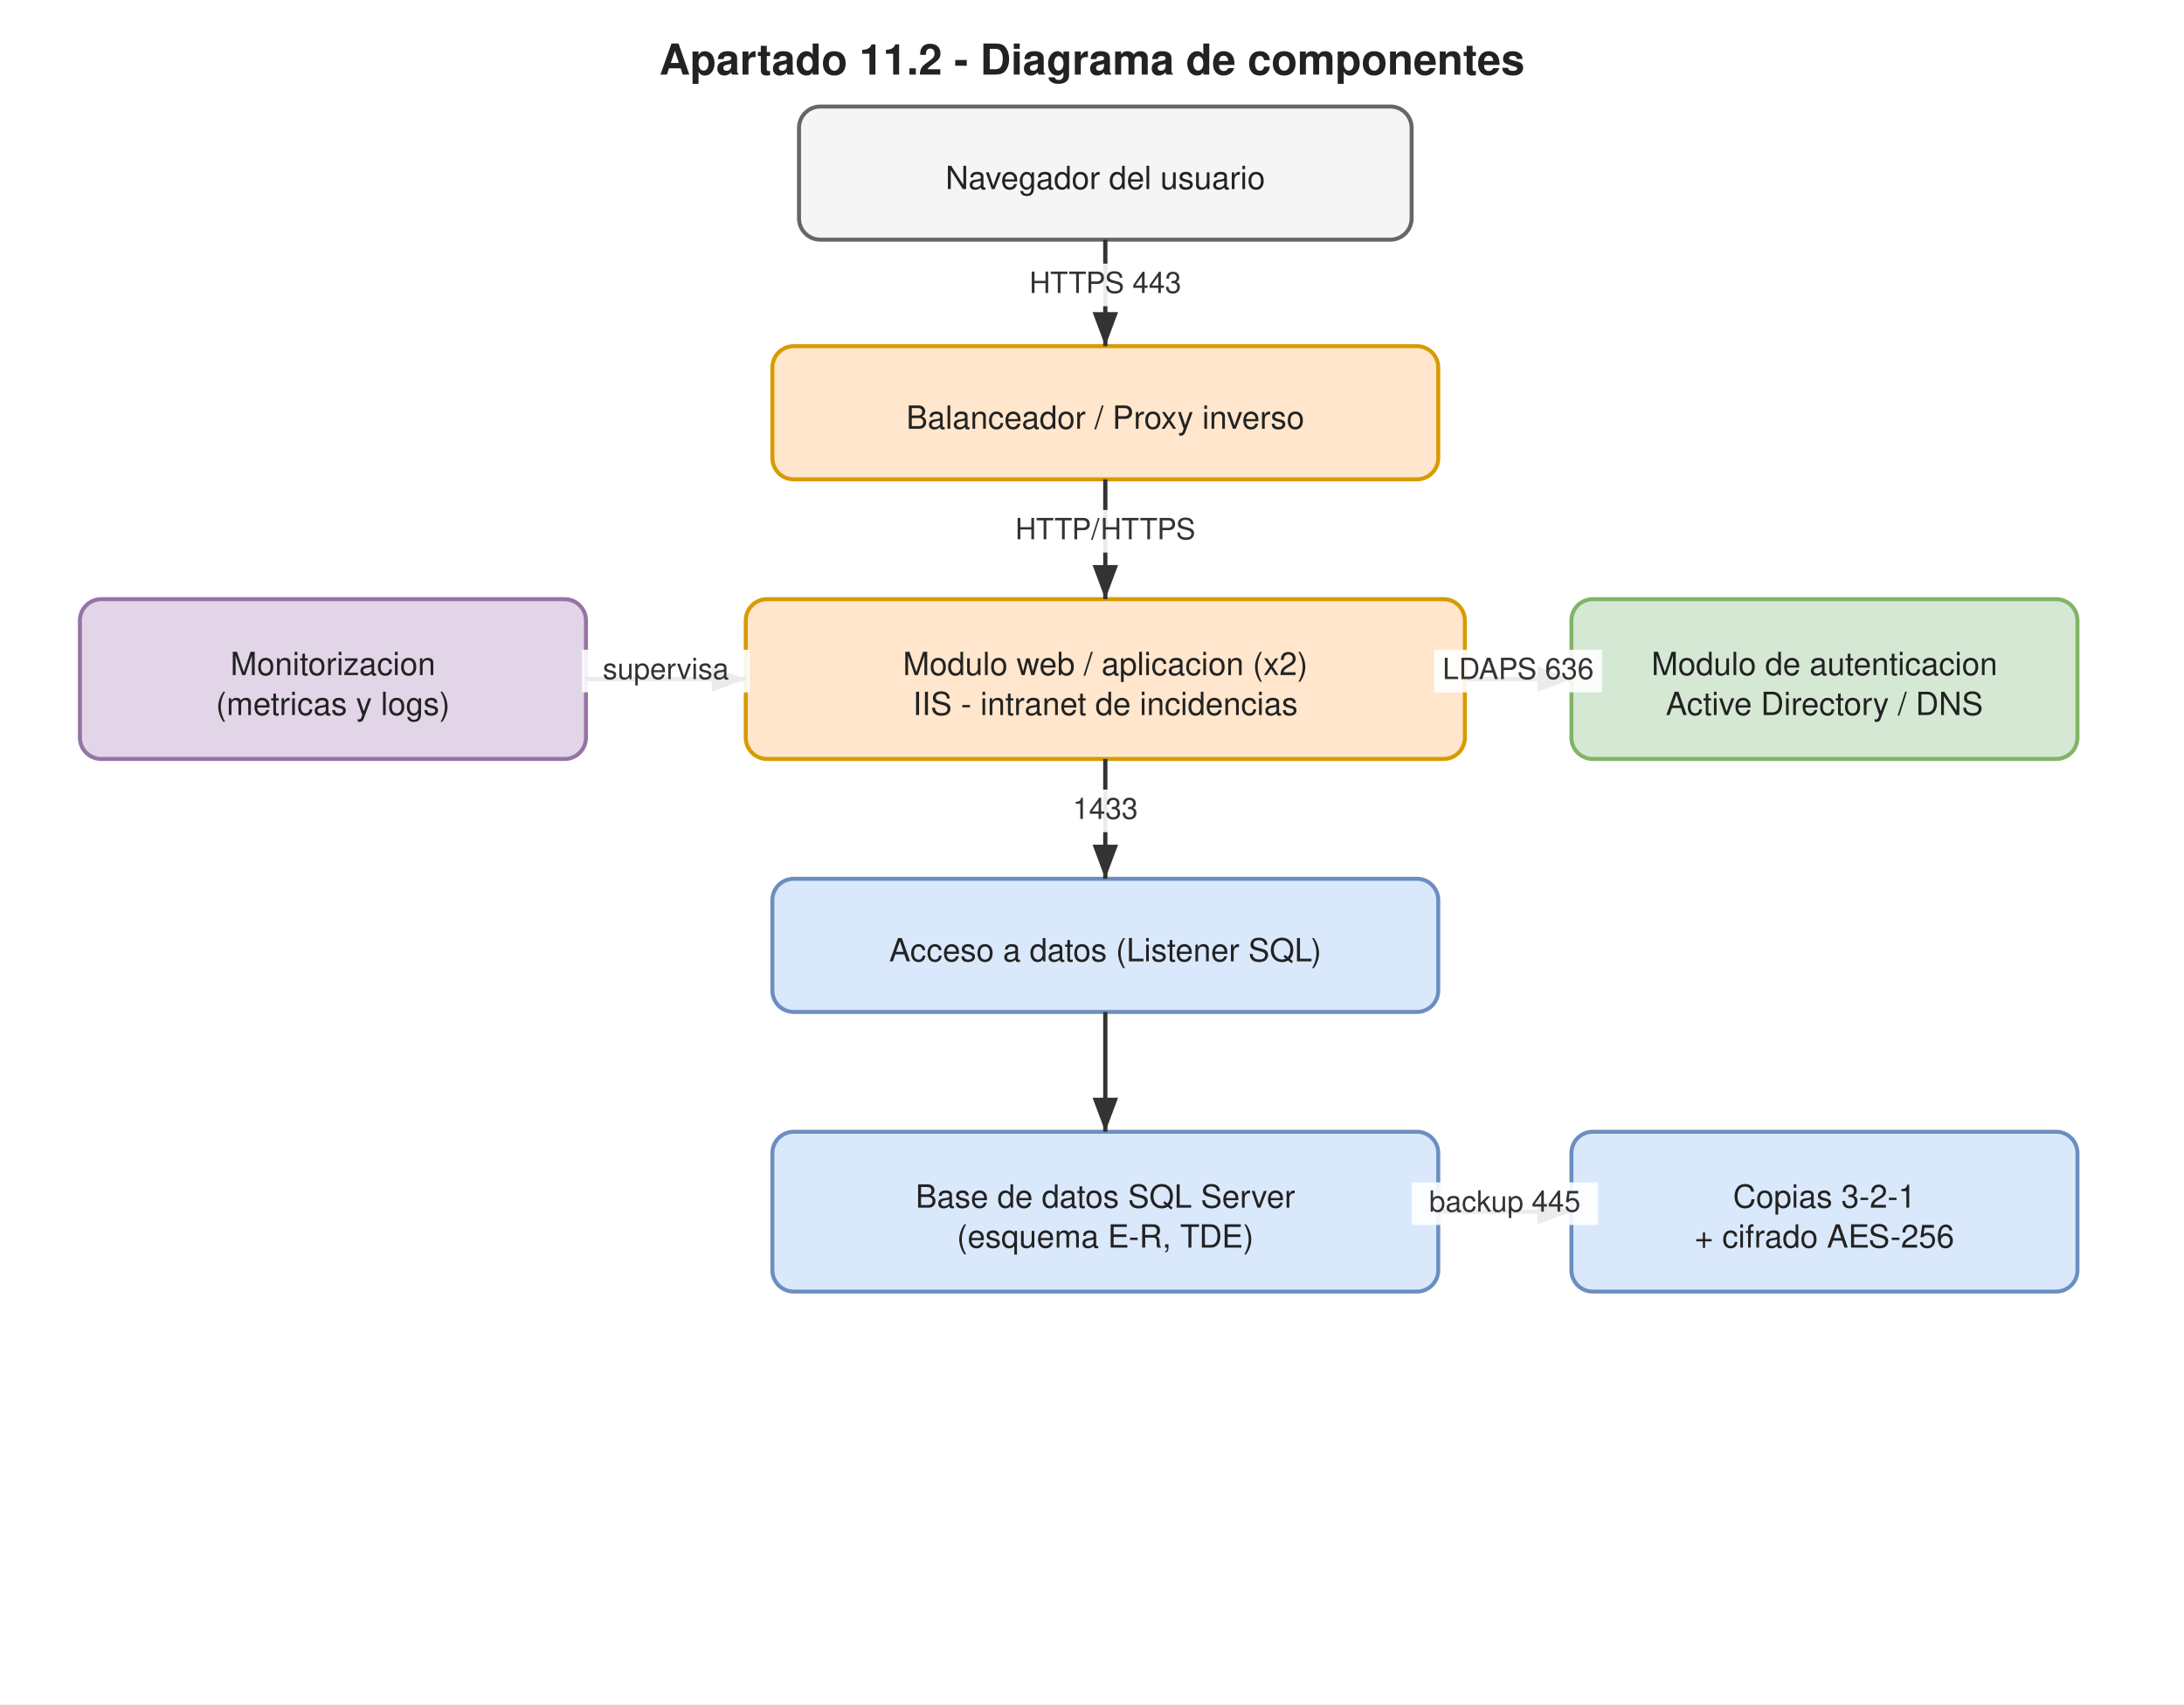
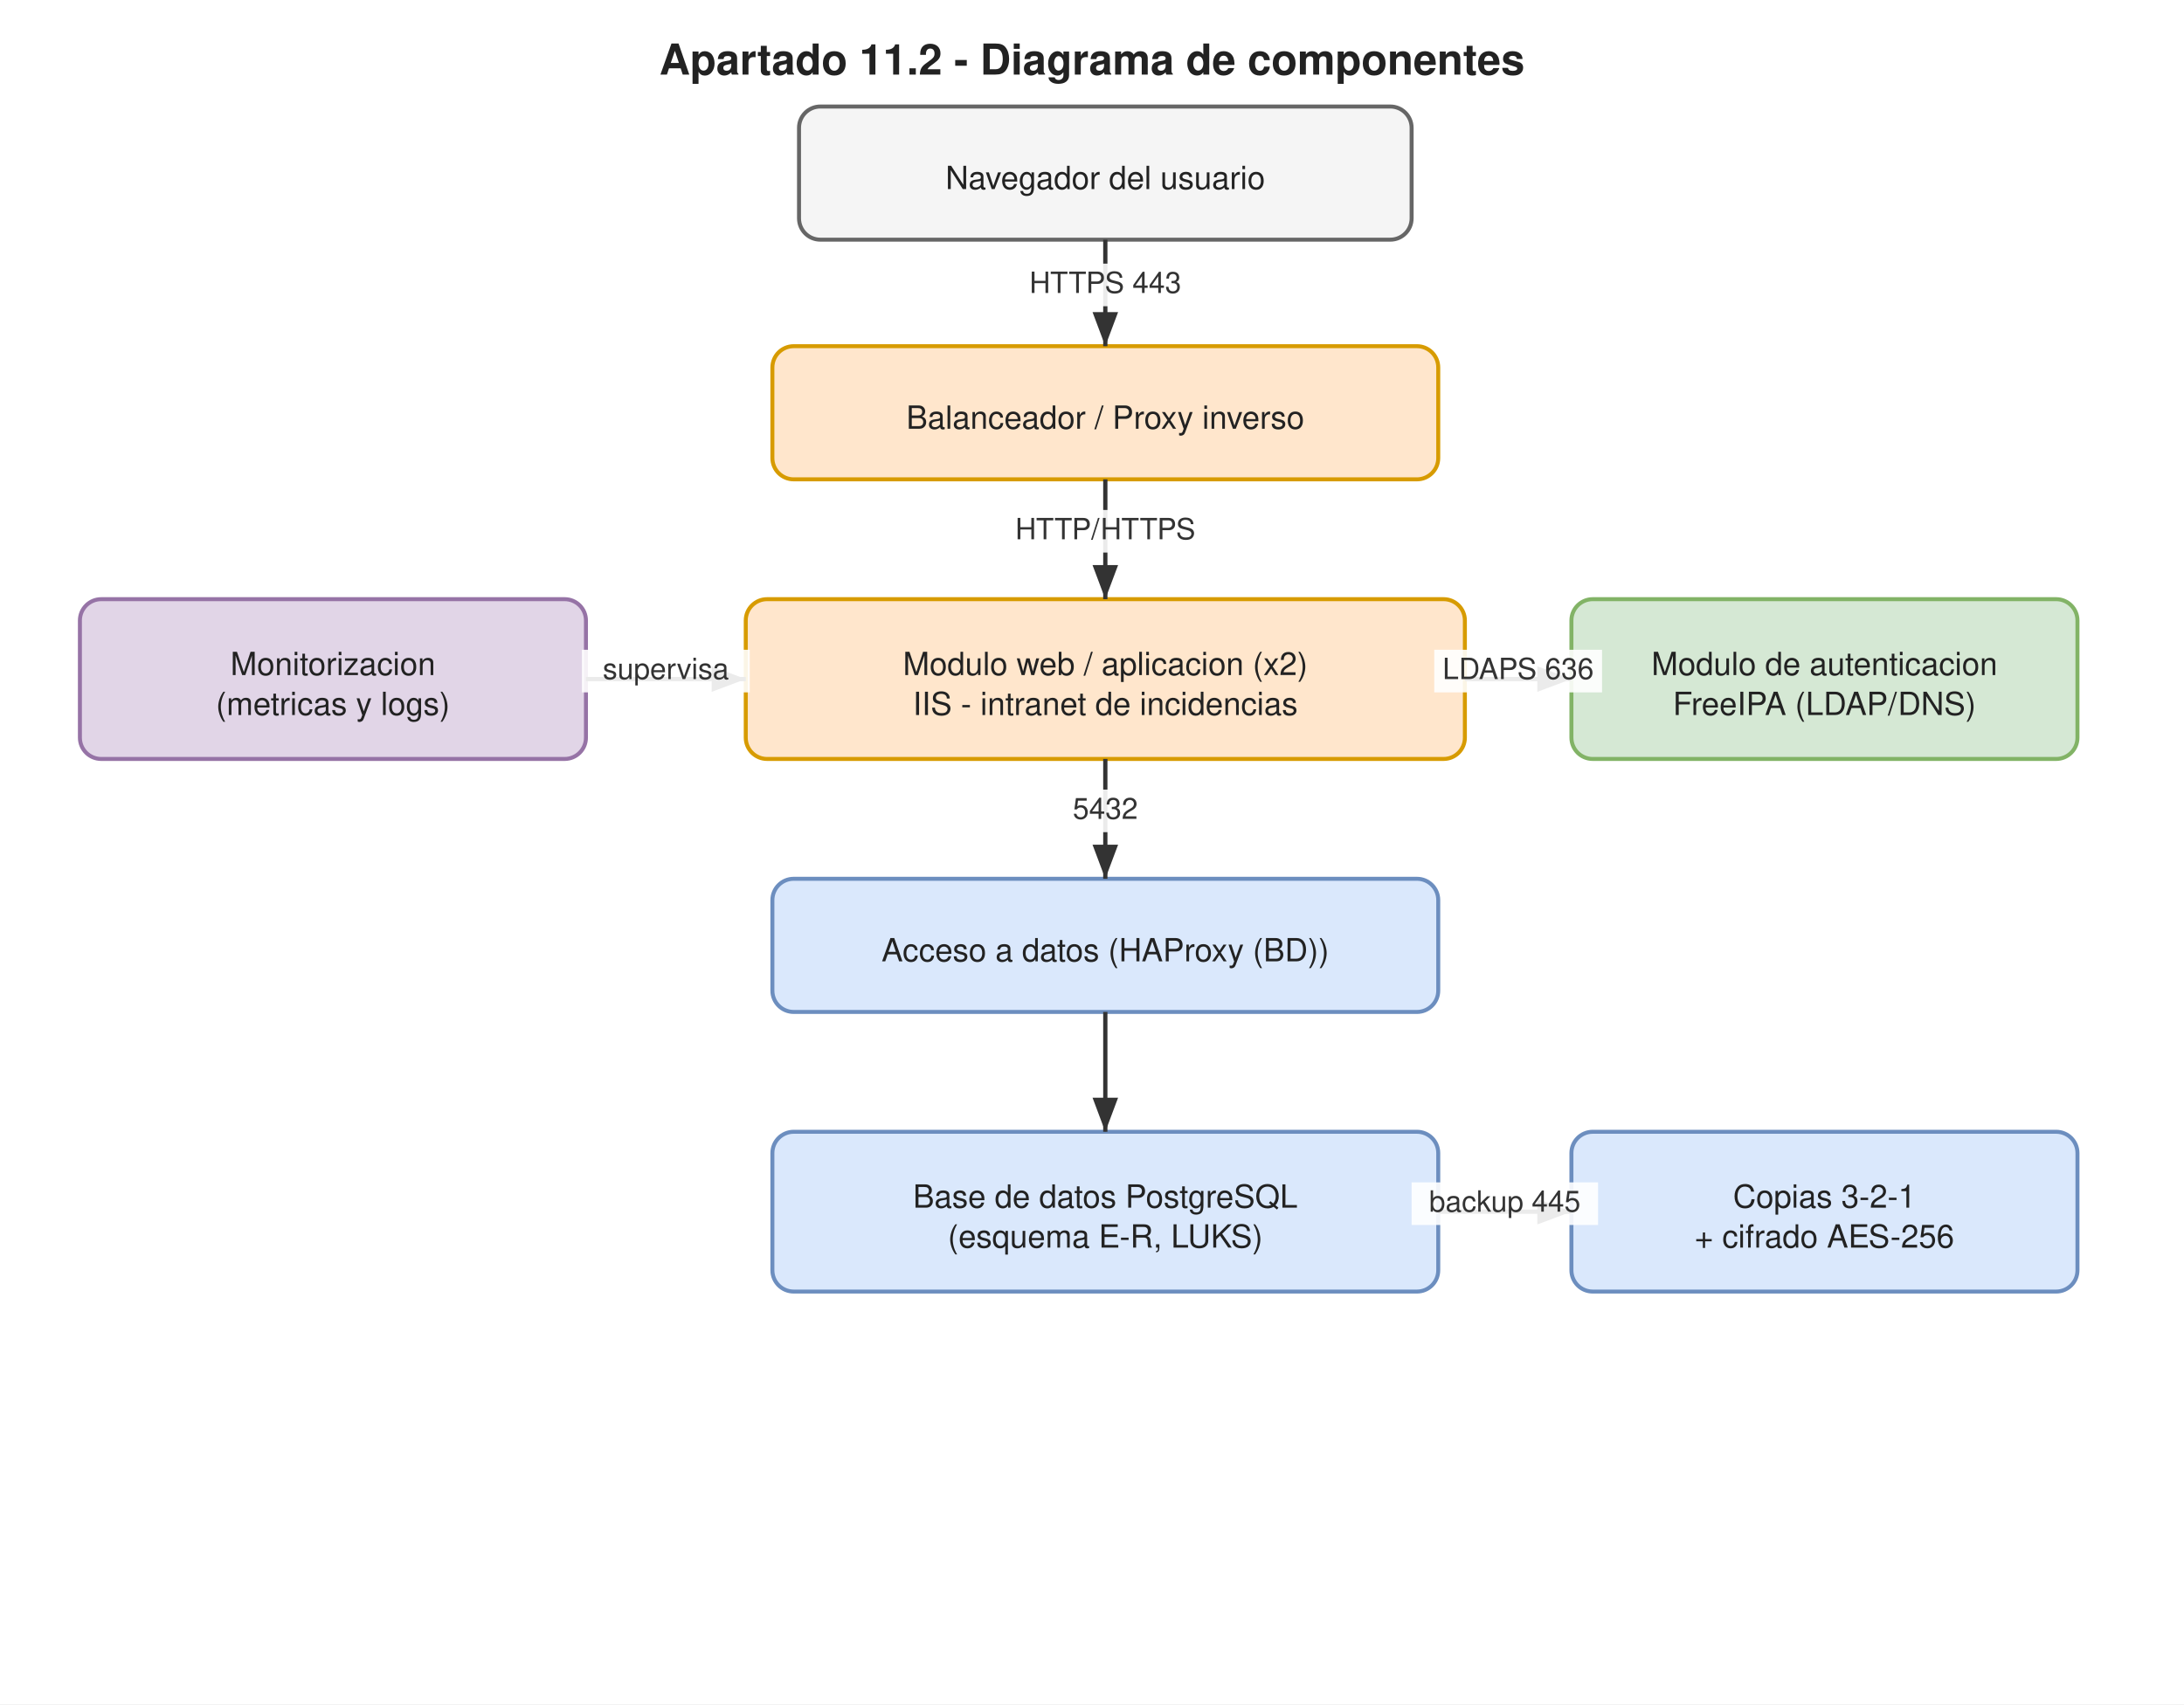
<svg xmlns="http://www.w3.org/2000/svg" width="820" height="640" viewBox="0 0 820 640" font-family="Helvetica, Arial, sans-serif">
  <defs>
    <marker id="arr" markerWidth="10" markerHeight="10" refX="8" refY="3" orient="auto" markerUnits="strokeWidth">
      <path d="M0,0 L8,3 L0,6 z" fill="#333333" />
    </marker>
  </defs>
  <rect x="0" y="0" width="820" height="640" fill="white" />
  <text x="410" y="28" text-anchor="middle" font-size="16" font-weight="bold" fill="#222">Apartado 11.2 - Diagrama de componentes</text>
  <rect x="300" y="40" width="230" height="50" rx="8" fill="#f5f5f5" stroke="#666666" stroke-width="1.5" />
  <text x="415" y="71" text-anchor="middle" font-size="12" fill="#222">Navegador del usuario</text>
  <rect x="290" y="130" width="250" height="50" rx="8" fill="#ffe6cc" stroke="#d79b00" stroke-width="1.5" />
  <text x="415" y="161" text-anchor="middle" font-size="12" fill="#222">Balanceador / Proxy inverso</text>
  <rect x="280" y="225" width="270" height="60" rx="8" fill="#ffe6cc" stroke="#d79b00" stroke-width="1.5" />
  <text x="415" y="253.5" text-anchor="middle" font-size="12" fill="#222">Modulo web / aplicacion (x2)</text>
  <text x="415" y="268.5" text-anchor="middle" font-size="12" fill="#222">IIS - intranet de incidencias</text>
  <rect x="290" y="330" width="250" height="50" rx="8" fill="#dae8fc" stroke="#6c8ebf" stroke-width="1.5" />
-   <text x="415" y="361" text-anchor="middle" font-size="12" fill="#222">Acceso a datos (Listener SQL)</text>
+   <text x="415" y="361" text-anchor="middle" font-size="12" fill="#222">Acceso a datos (HAProxy (BD))</text>
  <rect x="290" y="425" width="250" height="60" rx="8" fill="#dae8fc" stroke="#6c8ebf" stroke-width="1.5" />
-   <text x="415" y="453.5" text-anchor="middle" font-size="12" fill="#222">Base de datos SQL Server</text>
-   <text x="415" y="468.5" text-anchor="middle" font-size="12" fill="#222">(esquema E-R, TDE)</text>
+   <text x="415" y="453.5" text-anchor="middle" font-size="12" fill="#222">Base de datos PostgreSQL</text>
+   <text x="415" y="468.5" text-anchor="middle" font-size="12" fill="#222">(esquema E-R, LUKS)</text>
  <rect x="590" y="225" width="190" height="60" rx="8" fill="#d5e8d4" stroke="#82b366" stroke-width="1.5" />
  <text x="685" y="253.5" text-anchor="middle" font-size="12" fill="#222">Modulo de autenticacion</text>
-   <text x="685" y="268.5" text-anchor="middle" font-size="12" fill="#222">Active Directory / DNS</text>
+   <text x="685" y="268.5" text-anchor="middle" font-size="12" fill="#222">FreeIPA (LDAP/DNS)</text>
  <rect x="590" y="425" width="190" height="60" rx="8" fill="#dae8fc" stroke="#6c8ebf" stroke-width="1.5" />
  <text x="685" y="453.5" text-anchor="middle" font-size="12" fill="#222">Copias 3-2-1</text>
  <text x="685" y="468.5" text-anchor="middle" font-size="12" fill="#222">+ cifrado AES-256</text>
  <rect x="30" y="225" width="190" height="60" rx="8" fill="#e1d5e7" stroke="#9673a6" stroke-width="1.5" />
  <text x="125" y="253.5" text-anchor="middle" font-size="12" fill="#222">Monitorizacion</text>
  <text x="125" y="268.5" text-anchor="middle" font-size="12" fill="#222">(metricas y logs)</text>
  <line x1="415" y1="90" x2="415" y2="130" stroke="#333333" stroke-width="1.6" marker-end="url(#arr)" />
  <rect x="383.5" y="99" width="63" height="16" fill="white" stroke="none" opacity="0.9" />
  <text x="415" y="110" text-anchor="middle" font-size="11" fill="#333333">HTTPS 443</text>
  <line x1="415" y1="180" x2="415" y2="225" stroke="#333333" stroke-width="1.6" marker-end="url(#arr)" />
  <rect x="380" y="191.5" width="70" height="16" fill="white" stroke="none" opacity="0.9" />
  <text x="415" y="202.5" text-anchor="middle" font-size="11" fill="#333333">HTTP/HTTPS</text>
  <line x1="415" y1="285" x2="415" y2="330" stroke="#333333" stroke-width="1.6" marker-end="url(#arr)" />
  <rect x="401" y="296.5" width="28" height="16" fill="white" stroke="none" opacity="0.9" />
-   <text x="415" y="307.5" text-anchor="middle" font-size="11" fill="#333333">1433</text>
+   <text x="415" y="307.5" text-anchor="middle" font-size="11" fill="#333333">5432</text>
  <line x1="415" y1="380" x2="415" y2="425" stroke="#333333" stroke-width="1.6" marker-end="url(#arr)" />
  <line x1="550" y1="255" x2="590" y2="255" stroke="#333333" stroke-width="1.6" marker-end="url(#arr)" />
  <rect x="538.5" y="244" width="63" height="16" fill="white" stroke="none" opacity="0.9" />
  <text x="570" y="255" text-anchor="middle" font-size="11" fill="#333333">LDAPS 636</text>
  <line x1="540" y1="455" x2="590" y2="455" stroke="#333333" stroke-width="1.6" marker-end="url(#arr)" />
  <rect x="530" y="444" width="70" height="16" fill="white" stroke="none" opacity="0.9" />
  <text x="565" y="455" text-anchor="middle" font-size="11" fill="#333333">backup 445</text>
  <line x1="220" y1="255" x2="280" y2="255" stroke="#333333" stroke-width="1.6" marker-end="url(#arr)" />
  <rect x="218.5" y="244" width="63" height="16" fill="white" stroke="none" opacity="0.9" />
  <text x="250" y="255" text-anchor="middle" font-size="11" fill="#333333">supervisa</text>
</svg>
